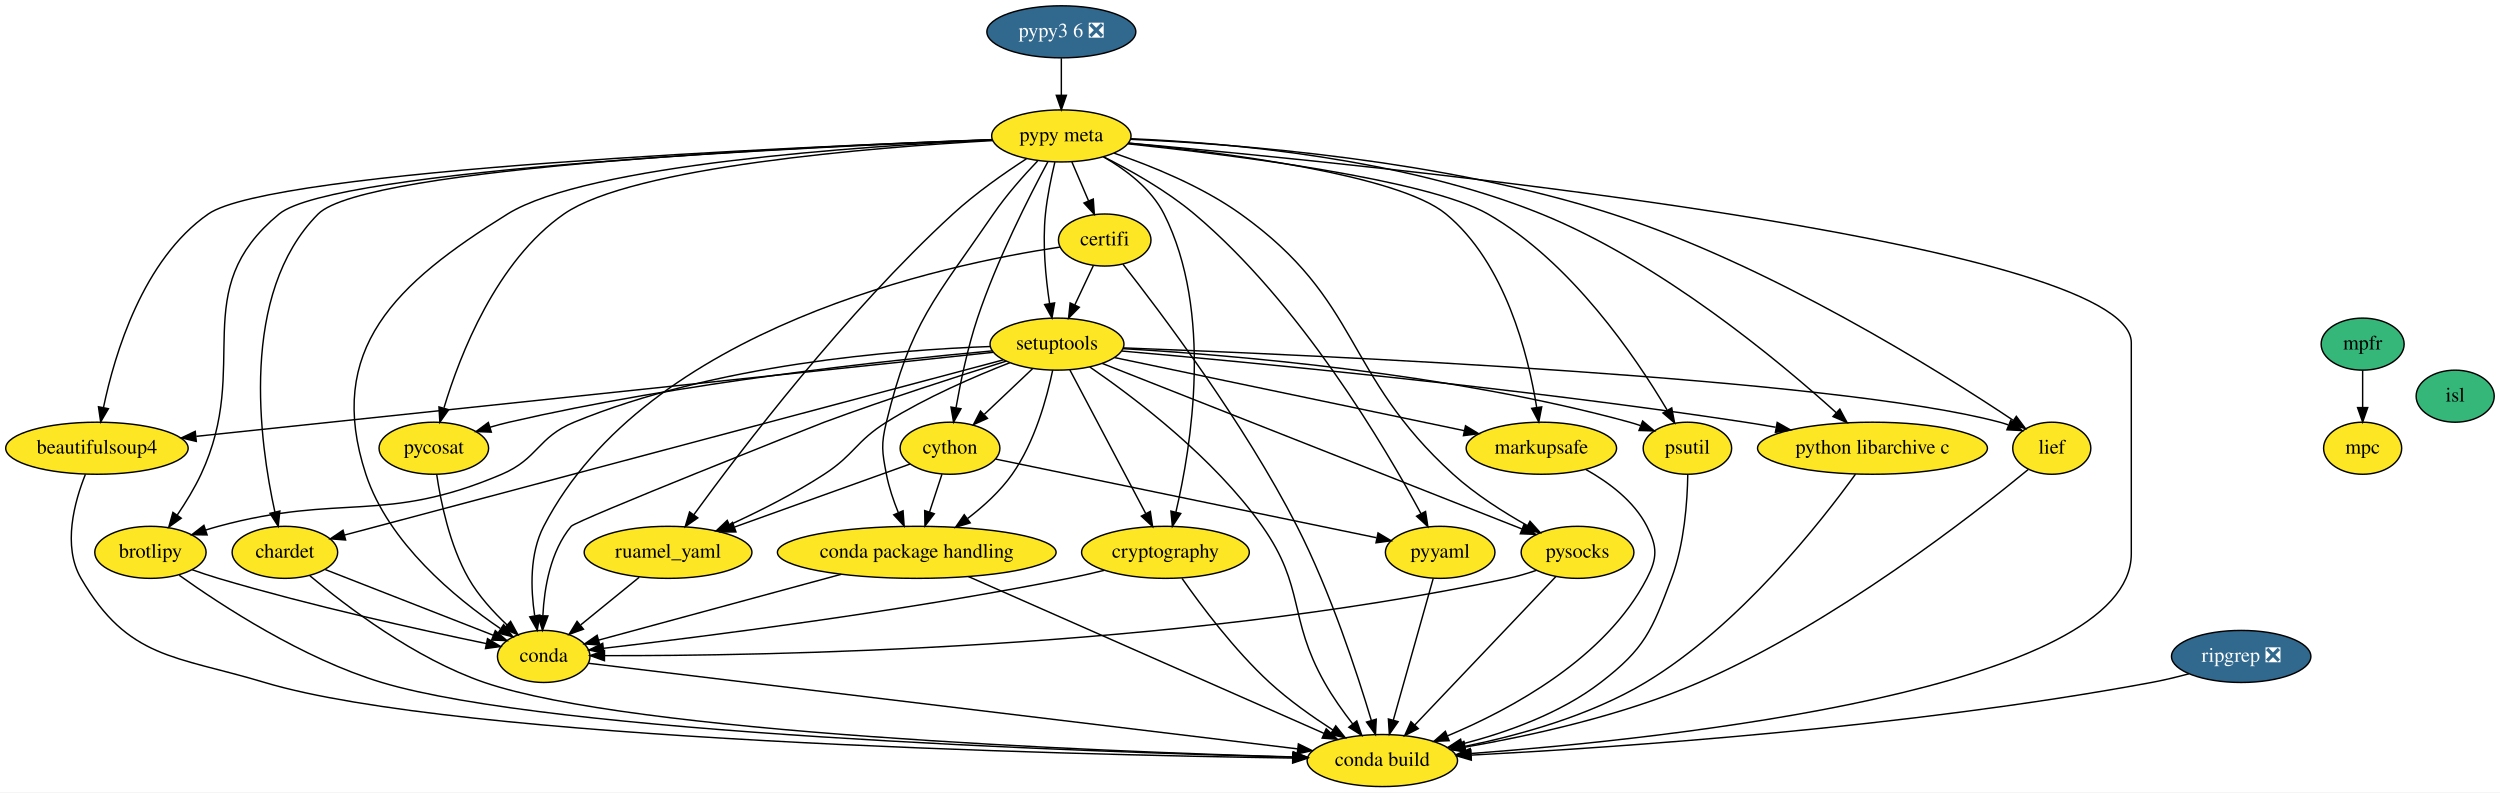
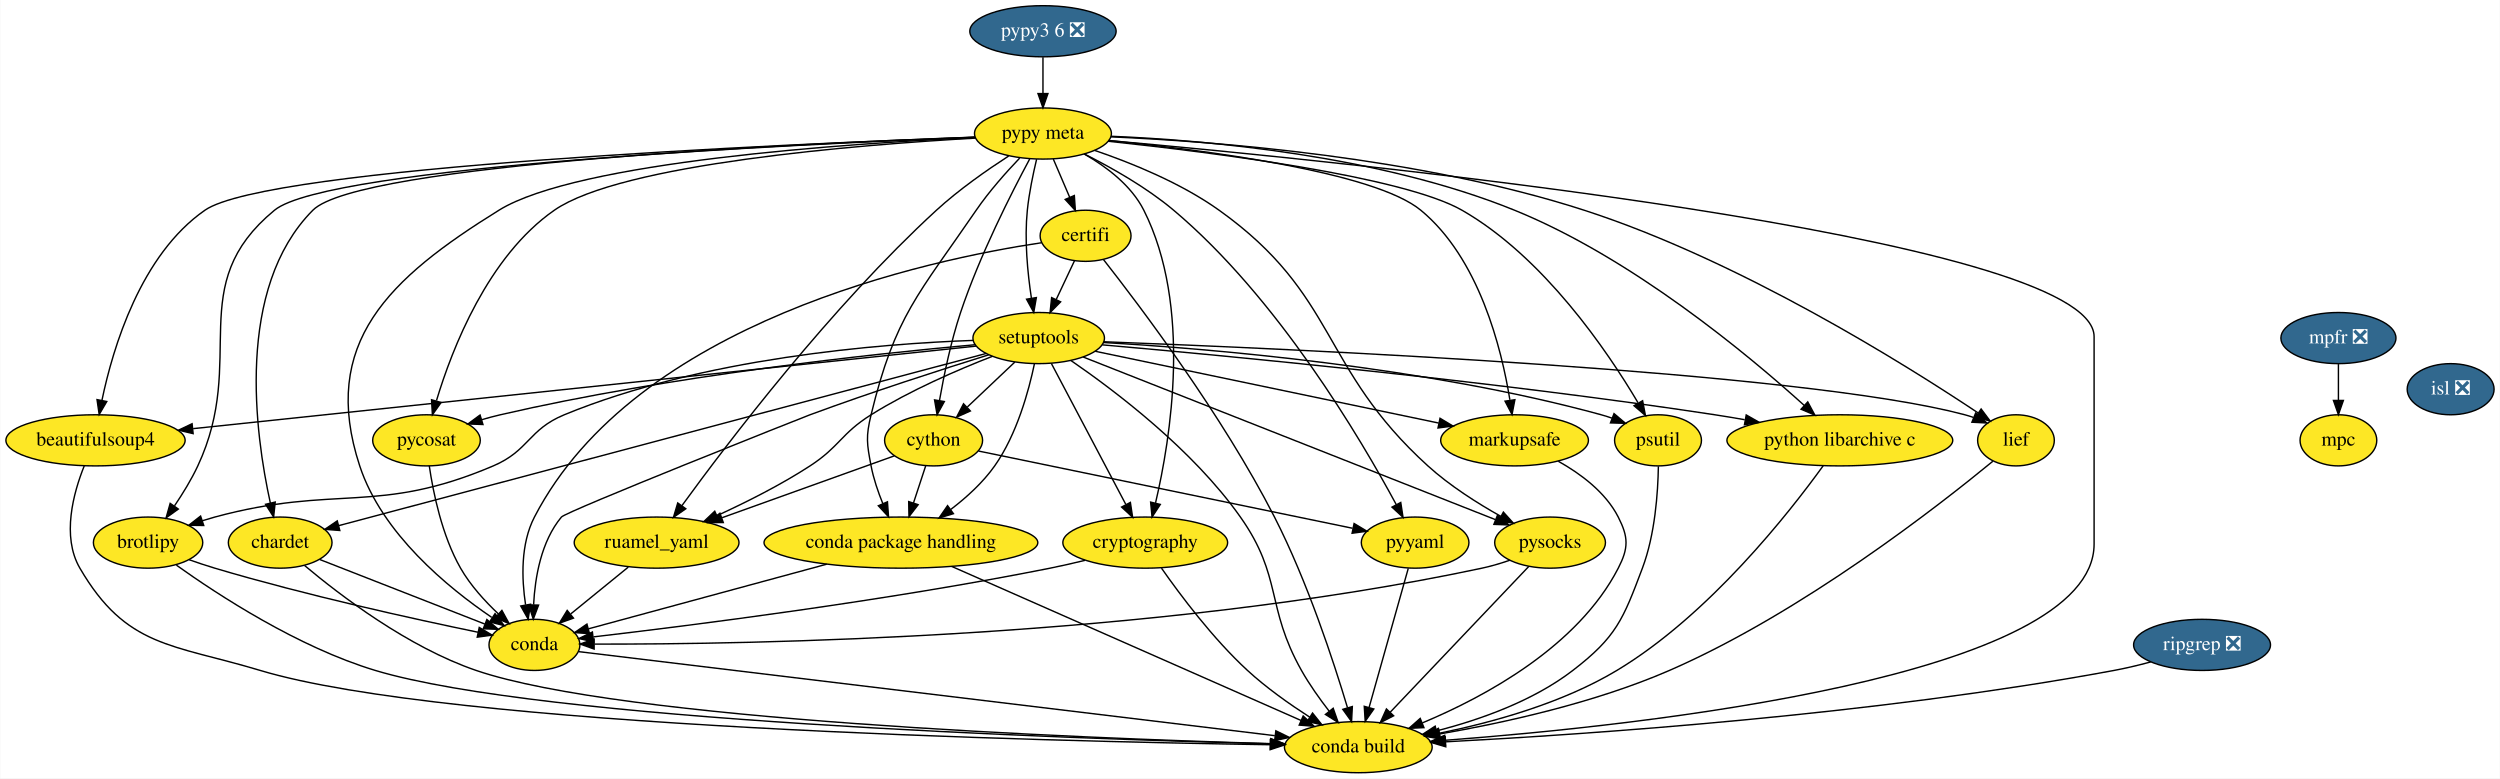
- <svg xmlns="http://www.w3.org/2000/svg" xmlns:xlink="http://www.w3.org/1999/xlink" width="1729pt" height="548pt" viewBox="0.00 0.00 1729.04 548.00">
+ <svg xmlns="http://www.w3.org/2000/svg" xmlns:xlink="http://www.w3.org/1999/xlink" width="1760pt" height="548pt" viewBox="0.00 0.00 1759.59 548.00">
  <g id="graph0" class="graph" transform="scale(1 1) rotate(0) translate(4 544)">
-     <polygon fill="white" stroke="transparent" points="-4,4 -4,-544 1725.04,-544 1725.04,4 -4,4" />
+     <polygon fill="white" stroke="transparent" points="-4,4 -4,-544 1755.59,-544 1755.59,4 -4,4" />
    <g id="node1" class="node">
      <g id="a_node1">
        <a xlink:href="https://github.com/conda-forge/beautifulsoup4-feedstock" xlink:title="beautifulsoup4">
          <ellipse fill="#fde725" stroke="black" cx="63.04" cy="-234" rx="63.09" ry="18" />
          <text text-anchor="middle" x="63.04" y="-230.3" font-family="Times,serif" font-size="14.00">beautifulsoup4</text>
        </a>
      </g>
    </g>
    <g id="node2" class="node">
      <g id="a_node2">
        <a xlink:href="https://github.com/conda-forge/conda-build-feedstock" xlink:title="conda build">
          <ellipse fill="#fde725" stroke="black" cx="952.04" cy="-18" rx="52" ry="18" />
          <text text-anchor="middle" x="952.04" y="-14.3" font-family="Times,serif" font-size="14.00">conda build</text>
        </a>
      </g>
    </g>
    <g id="edge1" class="edge">
      <path fill="none" stroke="black" d="M55.1,-216.01C47.52,-197.12 39.03,-166.33 52.04,-144 84.71,-87.94 116.91,-90.68 179.04,-72 311.63,-32.13 730.82,-22.11 889.95,-19.71" />
      <polygon fill="black" stroke="black" points="890.1,-23.21 900.05,-19.57 890,-16.21 890.1,-23.21" />
    </g>
    <g id="node3" class="node">
      <g id="a_node3">
        <a xlink:href="https://github.com/conda-forge/brotlipy-feedstock" xlink:title="brotlipy">
          <ellipse fill="#fde725" stroke="black" cx="100.04" cy="-162" rx="38.5" ry="18" />
          <text text-anchor="middle" x="100.04" y="-158.3" font-family="Times,serif" font-size="14.00">brotlipy</text>
        </a>
      </g>
    </g>
    <g id="edge2" class="edge">
      <path fill="none" stroke="black" d="M119.97,-146.13C149.04,-125.37 205.56,-88.38 260.04,-72 377.1,-36.81 743.24,-24.11 890.15,-20.35" />
      <polygon fill="black" stroke="black" points="890.43,-23.85 900.34,-20.1 890.25,-16.85 890.43,-23.85" />
    </g>
    <g id="node4" class="node">
      <g id="a_node4">
        <a xlink:href="https://github.com/conda-forge/conda-feedstock" xlink:title="conda">
          <ellipse fill="#fde725" stroke="black" cx="372.04" cy="-90" rx="32" ry="18" />
          <text text-anchor="middle" x="372.04" y="-86.3" font-family="Times,serif" font-size="14.00">conda</text>
        </a>
      </g>
    </g>
    <g id="edge3" class="edge">
      <path fill="none" stroke="black" d="M128.95,-149.95C134.89,-147.85 141.14,-145.76 147.04,-144 211.1,-124.94 287.03,-108.25 332.28,-98.91" />
      <polygon fill="black" stroke="black" points="333.18,-102.3 342.27,-96.87 331.77,-95.44 333.18,-102.3" />
    </g>
    <g id="edge4" class="edge">
      <path fill="none" stroke="black" d="M403.23,-85.24C496.05,-74.03 771.66,-40.77 893.27,-26.09" />
      <polygon fill="black" stroke="black" points="893.99,-29.53 903.5,-24.86 893.15,-22.58 893.99,-29.53" />
    </g>
    <g id="node5" class="node">
      <g id="a_node5">
        <a xlink:href="https://github.com/conda-forge/certifi-feedstock" xlink:title="certifi">
          <ellipse fill="#fde725" stroke="black" cx="760.04" cy="-378" rx="32" ry="18" />
          <text text-anchor="middle" x="760.04" y="-374.3" font-family="Times,serif" font-size="14.00">certifi</text>
        </a>
      </g>
    </g>
    <g id="edge5" class="edge">
      <path fill="none" stroke="black" d="M772.67,-361.23C798.12,-328.84 856.32,-251.83 893.04,-180 916.15,-134.79 934.66,-78.37 944.44,-45.73" />
      <polygon fill="black" stroke="black" points="947.83,-46.6 947.3,-36.02 941.11,-44.62 947.83,-46.6" />
    </g>
    <g id="edge6" class="edge">
      <path fill="none" stroke="black" d="M729.04,-373.12C650.24,-361.33 443.47,-317.84 372.04,-180 362.24,-161.08 363,-136.71 365.79,-118.26" />
      <polygon fill="black" stroke="black" points="369.28,-118.62 367.6,-108.16 362.39,-117.39 369.28,-118.62" />
    </g>
    <g id="node6" class="node">
      <g id="a_node6">
        <a xlink:href="https://github.com/conda-forge/setuptools-feedstock" xlink:title="setuptools">
          <ellipse fill="#fde725" stroke="black" cx="727.04" cy="-306" rx="46.29" ry="18" />
          <text text-anchor="middle" x="727.04" y="-302.3" font-family="Times,serif" font-size="14.00">setuptools</text>
        </a>
      </g>
    </g>
    <g id="edge7" class="edge">
      <path fill="none" stroke="black" d="M752.22,-360.41C748.38,-352.25 743.65,-342.22 739.33,-333.07" />
      <polygon fill="black" stroke="black" points="742.47,-331.51 735.04,-323.96 736.14,-334.49 742.47,-331.51" />
    </g>
    <g id="edge8" class="edge">
      <path fill="none" stroke="black" d="M682.96,-300.35C569.76,-288.42 268.18,-256.63 131.76,-242.24" />
      <polygon fill="black" stroke="black" points="131.76,-238.72 121.44,-241.16 131.02,-245.69 131.76,-238.72" />
    </g>
    <g id="edge9" class="edge">
      <path fill="none" stroke="black" d="M749.7,-290.21C780.49,-269.08 835.55,-227.52 869.04,-180 898.81,-137.77 886.7,-117.02 912.04,-72 917.62,-62.1 924.82,-51.98 931.58,-43.26" />
      <polygon fill="black" stroke="black" points="934.36,-45.39 937.86,-35.39 928.89,-41.03 934.36,-45.39" />
    </g>
    <g id="edge10" class="edge">
      <path fill="none" stroke="black" d="M680.95,-304.36C614.8,-301.99 490.22,-292.02 393.04,-252 367.72,-241.57 368.24,-226.73 343.04,-216 261.57,-181.28 232.54,-203.14 147.04,-180 144.12,-179.21 141.13,-178.32 138.13,-177.37" />
      <polygon fill="black" stroke="black" points="139.23,-174.05 128.64,-174.19 137.01,-180.69 139.23,-174.05" />
    </g>
    <g id="edge11" class="edge">
      <path fill="none" stroke="black" d="M691.93,-294.25C659.15,-284.02 608.96,-267.87 566.04,-252 561.11,-250.18 394.41,-184.04 391.04,-180 376.76,-162.88 372.45,-137.6 371.46,-118.35" />
      <polygon fill="black" stroke="black" points="374.95,-118.01 371.21,-108.1 367.95,-118.18 374.95,-118.01" />
    </g>
    <g id="node7" class="node">
      <g id="a_node7">
        <a xlink:href="https://github.com/conda-forge/chardet-feedstock" xlink:title="chardet">
          <ellipse fill="#fde725" stroke="black" cx="193.04" cy="-162" rx="36.5" ry="18" />
          <text text-anchor="middle" x="193.04" y="-158.3" font-family="Times,serif" font-size="14.00">chardet</text>
        </a>
      </g>
    </g>
    <g id="edge12" class="edge">
      <path fill="none" stroke="black" d="M689.92,-295.13C593.42,-269.47 335.21,-200.8 234.28,-173.97" />
      <polygon fill="black" stroke="black" points="235.02,-170.54 224.45,-171.35 233.22,-177.3 235.02,-170.54" />
    </g>
    <g id="node8" class="node">
      <g id="a_node8">
        <a xlink:href="https://github.com/conda-forge/cython-feedstock" xlink:title="cython">
          <ellipse fill="#fde725" stroke="black" cx="653.04" cy="-234" rx="34.5" ry="18" />
          <text text-anchor="middle" x="653.04" y="-230.3" font-family="Times,serif" font-size="14.00">cython</text>
        </a>
      </g>
    </g>
    <g id="edge13" class="edge">
      <path fill="none" stroke="black" d="M710.25,-289.12C700.37,-279.77 687.71,-267.79 676.82,-257.49" />
      <polygon fill="black" stroke="black" points="678.93,-254.67 669.26,-250.34 674.12,-259.75 678.93,-254.67" />
    </g>
    <g id="node9" class="node">
      <g id="a_node9">
        <a xlink:href="https://github.com/conda-forge/ruamel_yaml-feedstock" xlink:title="ruamel_yaml">
          <ellipse fill="#fde725" stroke="black" cx="458.04" cy="-162" rx="58" ry="18" />
          <text text-anchor="middle" x="458.04" y="-158.3" font-family="Times,serif" font-size="14.00">ruamel_yaml</text>
        </a>
      </g>
    </g>
    <g id="edge14" class="edge">
      <path fill="none" stroke="black" d="M694.53,-293.2C670.13,-283.69 636.36,-269.11 609.04,-252 587.92,-238.77 586.94,-229.59 566.04,-216 545.49,-202.63 521.07,-190.38 500.66,-181.03" />
      <polygon fill="black" stroke="black" points="501.85,-177.72 491.29,-176.81 498.97,-184.11 501.85,-177.72" />
    </g>
    <g id="node10" class="node">
      <g id="a_node10">
        <a xlink:href="https://github.com/conda-forge/conda-package-handling-feedstock" xlink:title="conda package handling">
          <ellipse fill="#fde725" stroke="black" cx="630.04" cy="-162" rx="96.38" ry="18" />
          <text text-anchor="middle" x="630.04" y="-158.3" font-family="Times,serif" font-size="14.00">conda package handling</text>
        </a>
      </g>
    </g>
    <g id="edge15" class="edge">
      <path fill="none" stroke="black" d="M724.05,-287.96C720.09,-269.02 711.71,-238.19 696.04,-216 687.81,-204.33 676.31,-193.88 665.21,-185.4" />
      <polygon fill="black" stroke="black" points="667.01,-182.38 656.86,-179.32 662.88,-188.04 667.01,-182.38" />
    </g>
    <g id="node11" class="node">
      <g id="a_node11">
        <a xlink:href="https://github.com/conda-forge/markupsafe-feedstock" xlink:title="markupsafe">
          <ellipse fill="#fde725" stroke="black" cx="1062.04" cy="-234" rx="52" ry="18" />
          <text text-anchor="middle" x="1062.04" y="-230.3" font-family="Times,serif" font-size="14.00">markupsafe</text>
        </a>
      </g>
    </g>
    <g id="edge16" class="edge">
      <path fill="none" stroke="black" d="M766.79,-296.7C826.96,-284.12 941.29,-260.23 1008.66,-246.16" />
      <polygon fill="black" stroke="black" points="1009.58,-249.54 1018.65,-244.07 1008.14,-242.69 1009.58,-249.54" />
    </g>
    <g id="node12" class="node">
      <g id="a_node12">
        <a xlink:href="https://github.com/conda-forge/psutil-feedstock" xlink:title="psutil">
          <ellipse fill="#fde725" stroke="black" cx="1163.04" cy="-234" rx="30.59" ry="18" />
          <text text-anchor="middle" x="1163.04" y="-230.3" font-family="Times,serif" font-size="14.00">psutil</text>
        </a>
      </g>
    </g>
    <g id="edge17" class="edge">
      <path fill="none" stroke="black" d="M772.67,-302.87C847.18,-298.52 999.12,-285.96 1123.04,-252 1125.53,-251.32 1128.06,-250.52 1130.58,-249.64" />
      <polygon fill="black" stroke="black" points="1132.07,-252.82 1140.15,-245.97 1129.56,-246.28 1132.07,-252.82" />
    </g>
    <g id="node13" class="node">
      <g id="a_node13">
        <a xlink:href="https://github.com/conda-forge/pycosat-feedstock" xlink:title="pycosat">
          <ellipse fill="#fde725" stroke="black" cx="296.04" cy="-234" rx="37.89" ry="18" />
          <text text-anchor="middle" x="296.04" y="-230.3" font-family="Times,serif" font-size="14.00">pycosat</text>
        </a>
      </g>
    </g>
    <g id="edge18" class="edge">
      <path fill="none" stroke="black" d="M682.23,-301.32C610.83,-294.89 467.14,-279.57 348.04,-252 343.71,-251 339.22,-249.79 334.78,-248.49" />
      <polygon fill="black" stroke="black" points="335.8,-245.14 325.21,-245.54 333.74,-251.83 335.8,-245.14" />
    </g>
    <g id="node14" class="node">
      <g id="a_node14">
        <a xlink:href="https://github.com/conda-forge/pysocks-feedstock" xlink:title="pysocks">
          <ellipse fill="#fde725" stroke="black" cx="1087.04" cy="-162" rx="39" ry="18" />
          <text text-anchor="middle" x="1087.04" y="-158.3" font-family="Times,serif" font-size="14.00">pysocks</text>
        </a>
      </g>
    </g>
    <g id="edge19" class="edge">
      <path fill="none" stroke="black" d="M758.36,-292.65C824.2,-266.68 976.8,-206.48 1048.51,-178.2" />
      <polygon fill="black" stroke="black" points="1050.05,-181.35 1058.07,-174.43 1047.48,-174.84 1050.05,-181.35" />
    </g>
    <g id="node15" class="node">
      <g id="a_node15">
        <a xlink:href="https://github.com/conda-forge/python-libarchive-c-feedstock" xlink:title="python libarchive c">
          <ellipse fill="#fde725" stroke="black" cx="1291.04" cy="-234" rx="79.5" ry="18" />
          <text text-anchor="middle" x="1291.04" y="-230.3" font-family="Times,serif" font-size="14.00">python libarchive c</text>
        </a>
      </g>
    </g>
    <g id="edge20" class="edge">
      <path fill="none" stroke="black" d="M771.83,-301.22C856.38,-293.81 1045.21,-275.99 1203.04,-252 1209.87,-250.96 1216.96,-249.78 1224.04,-248.52" />
      <polygon fill="black" stroke="black" points="1225.14,-251.88 1234.35,-246.64 1223.89,-244.99 1225.14,-251.88" />
    </g>
    <g id="node16" class="node">
      <g id="a_node16">
        <a xlink:href="https://github.com/conda-forge/cryptography-feedstock" xlink:title="cryptography">
          <ellipse fill="#fde725" stroke="black" cx="802.04" cy="-162" rx="58" ry="18" />
          <text text-anchor="middle" x="802.04" y="-158.3" font-family="Times,serif" font-size="14.00">cryptography</text>
        </a>
      </g>
    </g>
    <g id="edge21" class="edge">
      <path fill="none" stroke="black" d="M735.94,-288.15C748.91,-263.6 773.12,-217.77 788.36,-188.91" />
      <polygon fill="black" stroke="black" points="791.58,-190.3 793.16,-179.82 785.39,-187.03 791.58,-190.3" />
    </g>
    <g id="node17" class="node">
      <g id="a_node17">
        <a xlink:href="https://github.com/conda-forge/lief-feedstock" xlink:title="lief">
          <ellipse fill="#fde725" stroke="black" cx="1415.04" cy="-234" rx="27" ry="18" />
          <text text-anchor="middle" x="1415.04" y="-230.3" font-family="Times,serif" font-size="14.00">lief</text>
        </a>
      </g>
    </g>
    <g id="edge22" class="edge">
      <path fill="none" stroke="black" d="M772.85,-303.41C901.51,-298.61 1264.25,-282.68 1379.04,-252 1381,-251.48 1382.97,-250.85 1384.94,-250.16" />
      <polygon fill="black" stroke="black" points="1386.66,-253.24 1394.59,-246.21 1384.01,-246.76 1386.66,-253.24" />
    </g>
    <g id="edge23" class="edge">
      <path fill="none" stroke="black" d="M210.3,-145.81C235.06,-125.02 283.02,-88.39 331.04,-72 433.34,-37.08 754.21,-24.38 890.18,-20.49" />
      <polygon fill="black" stroke="black" points="890.52,-23.98 900.42,-20.21 890.33,-16.99 890.52,-23.98" />
    </g>
    <g id="edge24" class="edge">
      <path fill="none" stroke="black" d="M221.01,-150.06C252.34,-137.81 303.15,-117.94 337.07,-104.68" />
      <polygon fill="black" stroke="black" points="338.55,-107.86 346.59,-100.95 336,-101.34 338.55,-107.86" />
    </g>
    <g id="edge26" class="edge">
      <path fill="none" stroke="black" d="M625.52,-223.12C594.01,-211.81 541.88,-193.09 504.14,-179.55" />
      <polygon fill="black" stroke="black" points="504.99,-176.13 494.39,-176.05 502.62,-182.72 504.99,-176.13" />
    </g>
    <g id="edge27" class="edge">
      <path fill="none" stroke="black" d="M647.48,-216.05C644.89,-208.18 641.75,-198.62 638.85,-189.79" />
      <polygon fill="black" stroke="black" points="642.17,-188.68 635.72,-180.28 635.52,-190.87 642.17,-188.68" />
    </g>
    <g id="node18" class="node">
      <g id="a_node18">
        <a xlink:href="https://github.com/conda-forge/pyyaml-feedstock" xlink:title="pyyaml">
          <ellipse fill="#fde725" stroke="black" cx="992.04" cy="-162" rx="37.89" ry="18" />
          <text text-anchor="middle" x="992.04" y="-158.3" font-family="Times,serif" font-size="14.00">pyyaml</text>
        </a>
      </g>
    </g>
    <g id="edge25" class="edge">
      <path fill="none" stroke="black" d="M684.63,-226.48C745.37,-213.94 878.57,-186.43 947.99,-172.1" />
      <polygon fill="black" stroke="black" points="949.08,-175.45 958.16,-170 947.66,-168.59 949.08,-175.45" />
    </g>
    <g id="edge29" class="edge">
      <path fill="none" stroke="black" d="M438.1,-144.76C426.05,-134.96 410.57,-122.36 397.63,-111.83" />
      <polygon fill="black" stroke="black" points="399.52,-108.85 389.55,-105.25 395.1,-114.28 399.52,-108.85" />
    </g>
    <g id="edge30" class="edge">
      <path fill="none" stroke="black" d="M665.73,-145.26C726.16,-118.61 848.23,-64.78 911.69,-36.8" />
      <polygon fill="black" stroke="black" points="913.24,-39.94 920.98,-32.7 910.42,-33.53 913.24,-39.94" />
    </g>
    <g id="edge31" class="edge">
      <path fill="none" stroke="black" d="M577.83,-146.83C528.11,-133.34 454.46,-113.36 410.07,-101.32" />
      <polygon fill="black" stroke="black" points="410.82,-97.89 400.25,-98.65 408.99,-104.65 410.82,-97.89" />
    </g>
    <g id="edge32" class="edge">
      <path fill="none" stroke="black" d="M1092.84,-219.27C1108.54,-210.49 1126.15,-197.44 1135.04,-180 1142.31,-165.75 1142.37,-158.22 1135.04,-144 1106.64,-88.87 1041.47,-53.61 997.08,-35.06" />
      <polygon fill="black" stroke="black" points="998.25,-31.75 987.67,-31.24 995.62,-38.24 998.25,-31.75" />
    </g>
    <g id="edge34" class="edge">
      <path fill="none" stroke="black" d="M1163.29,-215.7C1163,-197.34 1160.99,-167.75 1152.04,-144 1138.4,-107.78 1133.73,-95.59 1103.04,-72 1075.14,-50.55 1037.88,-37.35 1007.35,-29.49" />
      <polygon fill="black" stroke="black" points="1007.83,-26 997.28,-27.02 1006.16,-32.8 1007.83,-26" />
    </g>
    <g id="edge35" class="edge">
      <path fill="none" stroke="black" d="M298.02,-215.95C300.75,-197.27 306.93,-166.92 320.04,-144 326.91,-131.99 337.16,-120.74 346.75,-111.72" />
      <polygon fill="black" stroke="black" points="349.13,-114.28 354.22,-104.99 344.44,-109.08 349.13,-114.28" />
    </g>
    <g id="edge36" class="edge">
      <path fill="none" stroke="black" d="M1072.08,-145.26C1048.39,-120.34 1002.09,-71.64 974.43,-42.54" />
      <polygon fill="black" stroke="black" points="976.92,-40.08 967.49,-35.25 971.84,-44.9 976.92,-40.08" />
    </g>
    <g id="edge37" class="edge">
      <path fill="none" stroke="black" d="M1058.72,-149.59C1052.33,-147.41 1045.53,-145.38 1039.04,-144 807,-94.58 520.67,-90.28 414.37,-90.56" />
      <polygon fill="black" stroke="black" points="414.05,-87.06 404.06,-90.61 414.08,-94.06 414.05,-87.06" />
    </g>
    <g id="edge38" class="edge">
      <path fill="none" stroke="black" d="M1279.31,-216.1C1255.66,-183.34 1198.98,-110.98 1134.04,-72 1095.75,-49.01 1046.89,-35.5 1009.45,-27.88" />
      <polygon fill="black" stroke="black" points="1009.69,-24.36 999.2,-25.88 1008.35,-31.23 1009.69,-24.36" />
    </g>
    <g id="edge39" class="edge">
      <path fill="none" stroke="black" d="M813.48,-144.02C826.7,-125.13 849.76,-94.34 874.04,-72 887.32,-59.79 903.61,-48.28 917.86,-39.12" />
      <polygon fill="black" stroke="black" points="919.82,-42.02 926.43,-33.74 916.1,-36.09 919.82,-42.02" />
    </g>
    <g id="edge40" class="edge">
      <path fill="none" stroke="black" d="M759.66,-149.54C751.53,-147.54 743.05,-145.6 735.04,-144 619.43,-120.96 481.23,-103.53 413.55,-95.64" />
      <polygon fill="black" stroke="black" points="413.64,-92.13 403.31,-94.46 412.84,-99.08 413.64,-92.13" />
    </g>
    <g id="edge41" class="edge">
      <path fill="none" stroke="black" d="M1398.77,-219.3C1361.17,-188.36 1264.35,-112.59 1171.04,-72 1118.52,-49.15 1054.43,-35.1 1009.2,-27.26" />
      <polygon fill="black" stroke="black" points="1009.71,-23.8 999.27,-25.58 1008.55,-30.7 1009.71,-23.8" />
    </g>
    <g id="edge28" class="edge">
      <path fill="none" stroke="black" d="M987.22,-143.87C980.37,-119.56 967.77,-74.82 959.65,-46.01" />
      <polygon fill="black" stroke="black" points="962.97,-44.87 956.89,-36.19 956.23,-46.76 962.97,-44.87" />
    </g>
    <g id="node19" class="node">
      <g id="a_node19">
-         <a xlink:href="https://github.com/conda-forge/isl-feedstock" xlink:title="isl">
-           <ellipse fill="#35b779" stroke="black" cx="1694.04" cy="-270" rx="27" ry="18" />
-           <text text-anchor="middle" x="1694.04" y="-266.3" font-family="Times,serif" font-size="14.00">isl</text>
+         <a xlink:href="https://github.com/conda-forge/isl-feedstock/pull/24" xlink:title="isl ❎">
+           <ellipse fill="#31688e" stroke="black" cx="1721.04" cy="-270" rx="30.59" ry="18" />
+           <text text-anchor="middle" x="1721.04" y="-266.3" font-family="Times,serif" font-size="14.00" fill="white">isl ❎</text>
        </a>
      </g>
    </g>
    <g id="node20" class="node">
      <g id="a_node20">
        <a xlink:href="https://github.com/conda-forge/mpc-feedstock" xlink:title="mpc">
-           <ellipse fill="#fde725" stroke="black" cx="1630.04" cy="-234" rx="27" ry="18" />
-           <text text-anchor="middle" x="1630.04" y="-230.3" font-family="Times,serif" font-size="14.00">mpc</text>
+           <ellipse fill="#fde725" stroke="black" cx="1642.04" cy="-234" rx="27" ry="18" />
+           <text text-anchor="middle" x="1642.04" y="-230.3" font-family="Times,serif" font-size="14.00">mpc</text>
        </a>
      </g>
    </g>
    <g id="node21" class="node">
      <g id="a_node21">
-         <a xlink:href="https://github.com/conda-forge/mpfr-feedstock" xlink:title="mpfr">
-           <ellipse fill="#35b779" stroke="black" cx="1630.04" cy="-306" rx="28.7" ry="18" />
-           <text text-anchor="middle" x="1630.04" y="-302.3" font-family="Times,serif" font-size="14.00">mpfr</text>
+         <a xlink:href="https://github.com/conda-forge/mpfr-feedstock/pull/28" xlink:title="mpfr ❎">
+           <ellipse fill="#31688e" stroke="black" cx="1642.04" cy="-306" rx="40.5" ry="18" />
+           <text text-anchor="middle" x="1642.04" y="-302.3" font-family="Times,serif" font-size="14.00" fill="white">mpfr ❎</text>
        </a>
      </g>
    </g>
    <g id="edge33" class="edge">
-       <path fill="none" stroke="black" d="M1630.04,-287.7C1630.04,-279.98 1630.04,-270.71 1630.04,-262.11" />
-       <polygon fill="black" stroke="black" points="1633.54,-262.1 1630.04,-252.1 1626.54,-262.1 1633.54,-262.1" />
+       <path fill="none" stroke="black" d="M1642.04,-287.7C1642.04,-279.98 1642.04,-270.71 1642.04,-262.11" />
+       <polygon fill="black" stroke="black" points="1645.54,-262.1 1642.04,-252.1 1638.54,-262.1 1645.54,-262.1" />
    </g>
    <g id="node22" class="node">
      <g id="a_node22">
        <a xlink:href="https://github.com/conda-forge/pypy3.6-feedstock/pull/25" xlink:title="pypy3 6 ❎">
          <ellipse fill="#31688e" stroke="black" cx="730.04" cy="-522" rx="51.5" ry="18" />
          <text text-anchor="middle" x="730.04" y="-518.3" font-family="Times,serif" font-size="14.00" fill="white">pypy3 6 ❎</text>
        </a>
      </g>
    </g>
    <g id="node23" class="node">
      <g id="a_node23">
        <a xlink:href="https://github.com/conda-forge/pypy-meta-feedstock" xlink:title="pypy meta">
          <ellipse fill="#fde725" stroke="black" cx="730.04" cy="-450" rx="48.19" ry="18" />
          <text text-anchor="middle" x="730.04" y="-446.3" font-family="Times,serif" font-size="14.00">pypy meta</text>
        </a>
      </g>
    </g>
    <g id="edge42" class="edge">
      <path fill="none" stroke="black" d="M730.04,-503.7C730.04,-495.98 730.04,-486.71 730.04,-478.11" />
      <polygon fill="black" stroke="black" points="733.54,-478.1 730.04,-468.1 726.54,-478.1 733.54,-478.1" />
    </g>
    <g id="edge43" class="edge">
      <path fill="none" stroke="black" d="M682.15,-447.4C549.5,-442.58 184.18,-426.66 140.04,-396 94.88,-364.63 75.33,-299.37 67.59,-262.29" />
      <polygon fill="black" stroke="black" points="70.97,-261.34 65.62,-252.2 64.1,-262.68 70.97,-261.34" />
    </g>
    <g id="edge44" class="edge">
      <path fill="none" stroke="black" d="M776.33,-445.06C938.34,-430.65 1470.04,-377.97 1470.04,-307 1470.04,-307 1470.04,-307 1470.04,-161 1470.04,-67.28 1150.67,-33.19 1013.47,-22.87" />
      <polygon fill="black" stroke="black" points="1013.36,-19.35 1003.13,-22.11 1012.85,-26.33 1013.36,-19.35" />
    </g>
    <g id="edge45" class="edge">
      <path fill="none" stroke="black" d="M682.32,-447.33C557.2,-442.53 226.76,-427.03 189.04,-396 124.55,-342.93 170.43,-291.65 135.04,-216 130.54,-206.36 124.45,-196.46 118.63,-187.86" />
      <polygon fill="black" stroke="black" points="121.33,-185.62 112.72,-179.44 115.6,-189.64 121.33,-185.62" />
    </g>
    <g id="edge46" class="edge">
      <path fill="none" stroke="black" d="M682.22,-447.17C592.31,-442.97 402.16,-430.2 347.04,-396 269.65,-347.97 220.63,-302.54 249.04,-216 264.65,-168.48 310.88,-130.47 342,-109.34" />
      <polygon fill="black" stroke="black" points="344.31,-112.01 350.73,-103.58 340.46,-106.16 344.31,-112.01" />
    </g>
    <g id="edge47" class="edge">
      <path fill="none" stroke="black" d="M737.31,-432.05C740.77,-423.97 744.99,-414.12 748.85,-405.11" />
      <polygon fill="black" stroke="black" points="752.13,-406.36 752.85,-395.79 745.69,-403.6 752.13,-406.36" />
    </g>
    <g id="edge48" class="edge">
      <path fill="none" stroke="black" d="M725.58,-431.95C723.11,-421.63 720.29,-408.15 719.04,-396 716.92,-375.3 719.22,-351.85 721.89,-334.22" />
      <polygon fill="black" stroke="black" points="725.39,-334.51 723.56,-324.07 718.48,-333.37 725.39,-334.51" />
    </g>
    <g id="edge49" class="edge">
      <path fill="none" stroke="black" d="M682.17,-447.46C560.84,-443.07 248.6,-428.7 216.04,-396 161.27,-340.99 175.42,-238.38 186.14,-189.81" />
      <polygon fill="black" stroke="black" points="189.56,-190.56 188.42,-180.03 182.74,-188.97 189.56,-190.56" />
    </g>
    <g id="edge50" class="edge">
      <path fill="none" stroke="black" d="M720.72,-432.11C708.05,-408.54 685.46,-364.16 672.04,-324 665.26,-303.68 660.33,-279.91 657.19,-262.05" />
      <polygon fill="black" stroke="black" points="660.62,-261.32 655.51,-252.03 653.72,-262.47 660.62,-261.32" />
    </g>
    <g id="edge52" class="edge">
      <path fill="none" stroke="black" d="M705.91,-434.2C690.6,-424.28 670.79,-410.44 655.04,-396 580.92,-328.04 508.4,-232.74 475.86,-188.02" />
      <polygon fill="black" stroke="black" points="478.6,-185.83 469.9,-179.78 472.92,-189.93 478.6,-185.83" />
    </g>
    <g id="edge53" class="edge">
      <path fill="none" stroke="black" d="M713.66,-432.71C704.05,-422.66 692.07,-409.19 683.04,-396 642.41,-336.62 625.96,-321.94 609.04,-252 605.28,-236.45 606.04,-231.72 609.04,-216 610.75,-207.06 613.94,-197.7 617.33,-189.37" />
      <polygon fill="black" stroke="black" points="620.56,-190.73 621.33,-180.17 614.14,-187.95 620.56,-190.73" />
    </g>
    <g id="edge54" class="edge">
      <path fill="none" stroke="black" d="M776.41,-445.02C843.47,-438.42 963.11,-423.14 996.04,-396 1037.03,-362.23 1052.85,-298.91 1058.74,-262.55" />
      <polygon fill="black" stroke="black" points="1062.27,-262.6 1060.26,-252.2 1055.34,-261.58 1062.27,-262.6" />
    </g>
    <g id="edge55" class="edge">
      <path fill="none" stroke="black" d="M775.89,-444.55C847.82,-436.94 983.27,-419.91 1025.04,-396 1082.53,-363.09 1127.38,-296.91 1148.96,-260.49" />
      <polygon fill="black" stroke="black" points="1152.19,-261.89 1154.18,-251.48 1146.13,-258.38 1152.19,-261.89" />
    </g>
    <g id="edge56" class="edge">
      <path fill="none" stroke="black" d="M682.64,-446.78C599.85,-442.08 433.2,-428.74 386.04,-396 339.36,-363.58 314.15,-298.73 303.08,-262" />
      <polygon fill="black" stroke="black" points="306.33,-260.64 300.2,-252 299.6,-262.58 306.33,-260.64" />
    </g>
    <g id="edge57" class="edge">
      <path fill="none" stroke="black" d="M766.37,-438.14C792.29,-429.31 827.18,-415.19 854.04,-396 938.1,-335.97 924.55,-285.41 1001.04,-216 1016.39,-202.08 1035.88,-189.72 1052.43,-180.45" />
      <polygon fill="black" stroke="black" points="1054.17,-183.48 1061.27,-175.62 1050.82,-177.34 1054.17,-183.48" />
    </g>
    <g id="edge58" class="edge">
      <path fill="none" stroke="black" d="M778.03,-448.07C844.25,-445.31 966.32,-434.85 1062.04,-396 1144.58,-362.5 1226.31,-294.45 1266.09,-258.48" />
      <polygon fill="black" stroke="black" points="1268.45,-261.07 1273.47,-251.74 1263.73,-255.9 1268.45,-261.07" />
    </g>
    <g id="edge59" class="edge">
      <path fill="none" stroke="black" d="M759.26,-435.48C774.71,-426.62 792.25,-413.44 801.04,-396 835.1,-328.45 819.93,-235.25 809.29,-189.93" />
      <polygon fill="black" stroke="black" points="812.63,-188.86 806.84,-179.99 805.83,-190.53 812.63,-188.86" />
    </g>
    <g id="edge60" class="edge">
      <path fill="none" stroke="black" d="M777.85,-447.66C851.22,-444.43 995.23,-433.43 1111.04,-396 1220.41,-360.65 1337.14,-287.47 1388.36,-253.31" />
      <polygon fill="black" stroke="black" points="1390.51,-256.07 1396.86,-247.59 1386.61,-250.27 1390.51,-256.07" />
    </g>
    <g id="edge51" class="edge">
      <path fill="none" stroke="black" d="M759.09,-435.62C778.09,-426.09 802.86,-412.14 822.04,-396 895.18,-334.48 953.75,-235.19 978.83,-188.64" />
      <polygon fill="black" stroke="black" points="981.92,-190.27 983.53,-179.8 975.74,-186.98 981.92,-190.27" />
    </g>
    <g id="node24" class="node">
      <g id="a_node24">
        <a xlink:href="https://github.com/conda-forge/ripgrep-feedstock/pull/15" xlink:title="ripgrep ❎">
          <ellipse fill="#31688e" stroke="black" cx="1546.04" cy="-90" rx="48.19" ry="18" />
          <text text-anchor="middle" x="1546.04" y="-86.3" font-family="Times,serif" font-size="14.00" fill="white">ripgrep ❎</text>
        </a>
      </g>
    </g>
    <g id="edge61" class="edge">
      <path fill="none" stroke="black" d="M1509.89,-77.99C1501.47,-75.73 1492.49,-73.57 1484.04,-72 1315.47,-40.72 1113.2,-26.99 1013.61,-21.76" />
      <polygon fill="black" stroke="black" points="1013.6,-18.26 1003.43,-21.24 1013.24,-25.25 1013.6,-18.26" />
    </g>
  </g>
</svg>
